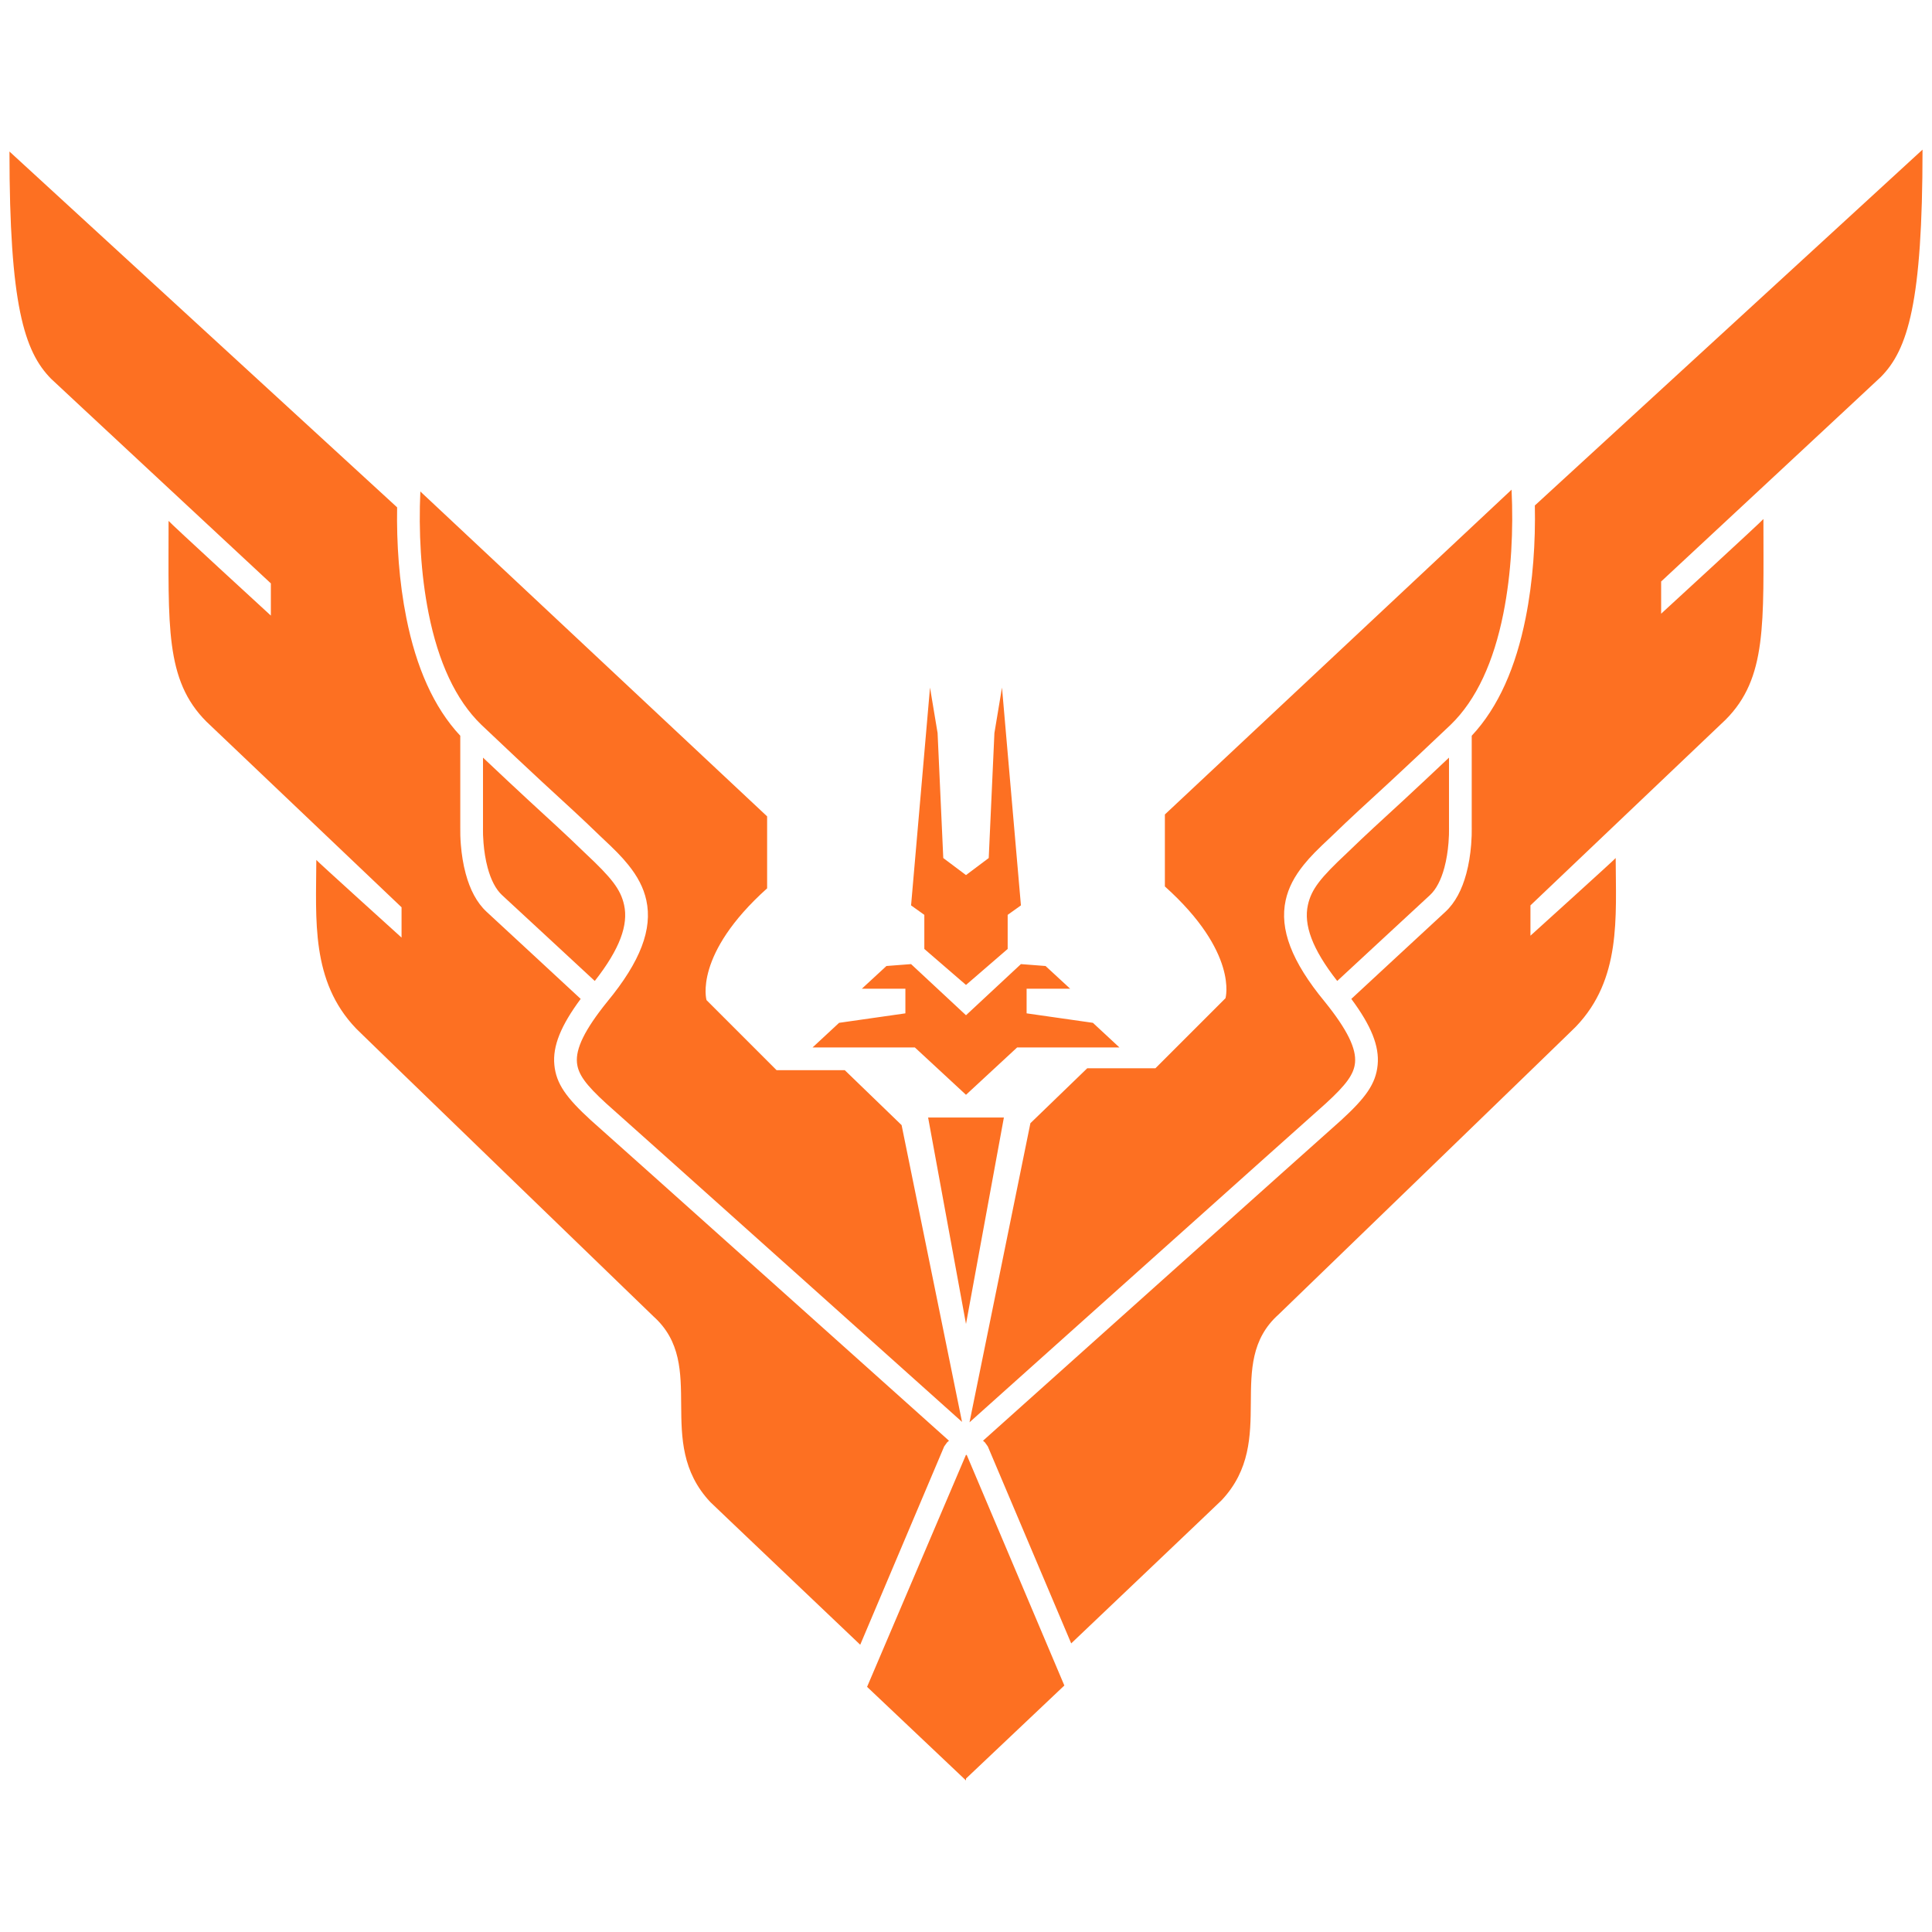
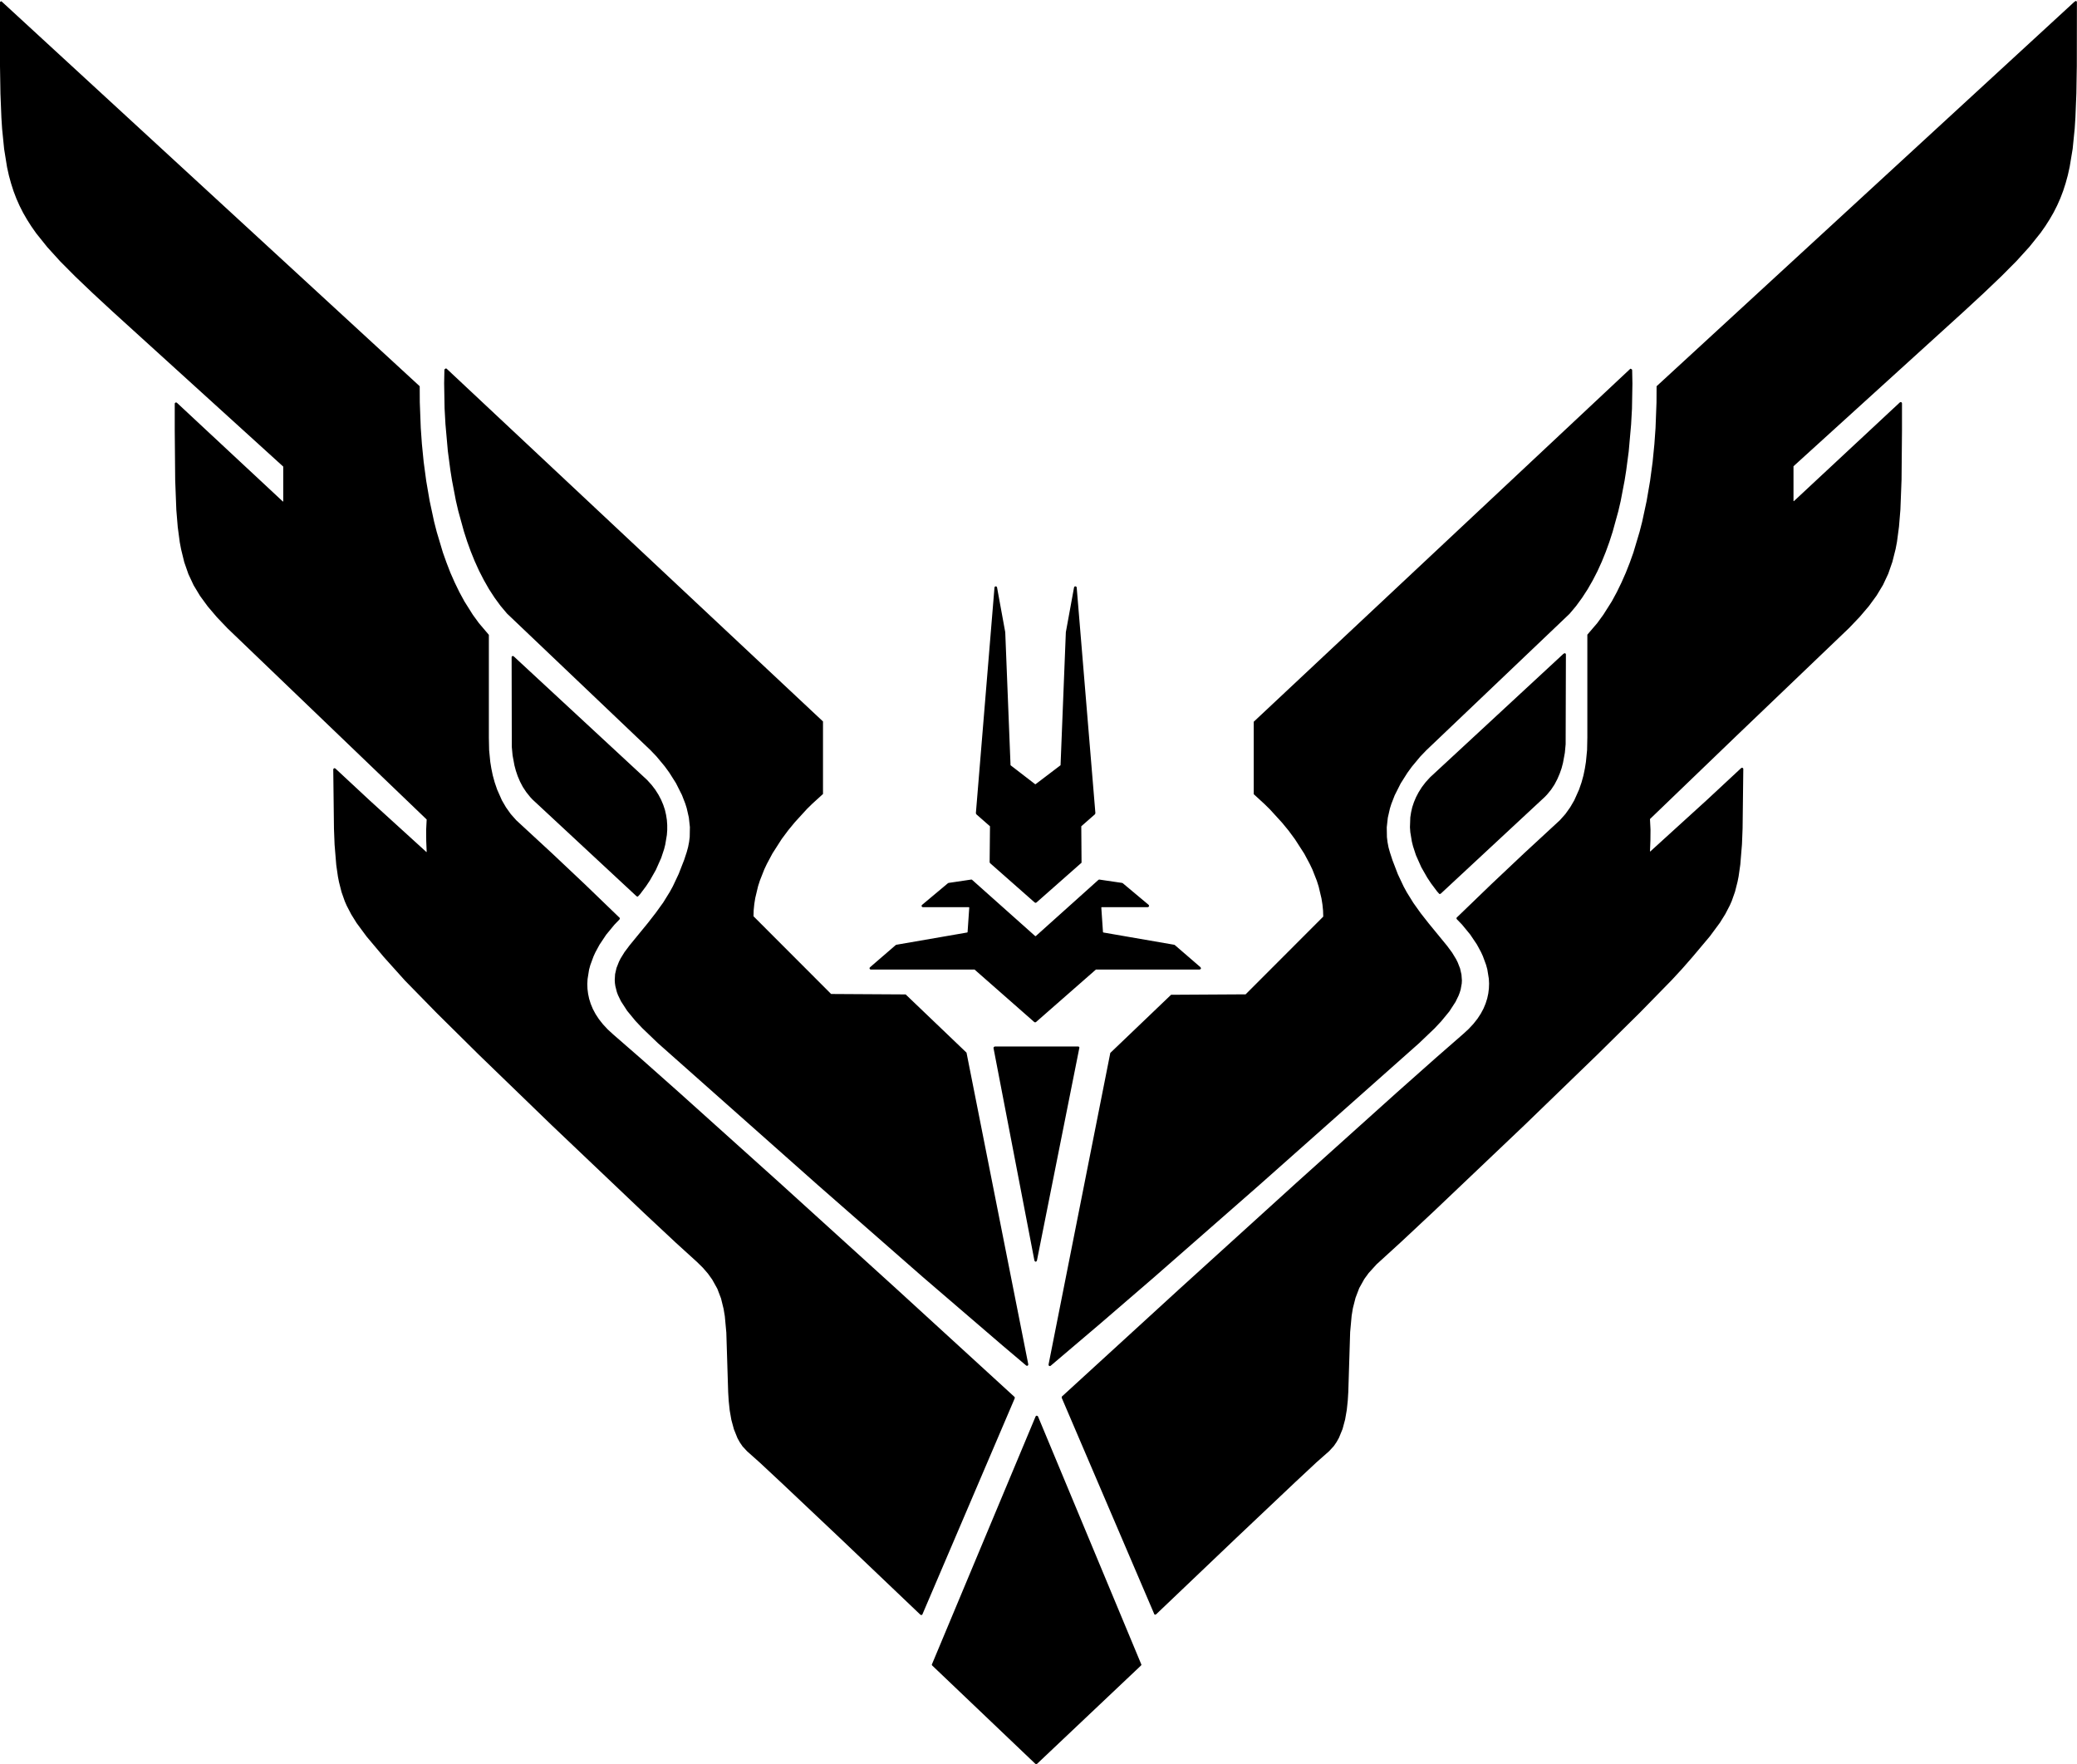
- <svg xmlns="http://www.w3.org/2000/svg" width="1020px" height="1020px" viewBox="0 0 1020 1020" version="1.1">
+ <svg xmlns="http://www.w3.org/2000/svg" width="1177.3px" height="999.4px" viewBox="0 0 1177.3 999.4">
  <defs />
-   <g id="Icons" stroke="none" stroke-width="1" fill="none" fill-rule="evenodd">
-     <g id="rank-8" fill="#FD7022">
-       <path d="M713.429,527.368 C723.93,541.526 728.28,552.291 727.332,562.197 C726.369,572.251 720.954,579.607 707.981,591.489 C699.571,598.946 663.607,631.116 608.839,680.155 C586.774,699.911 563.14,721.078 539.509,742.246 C532.157,748.832 525.272,754.999 518.992,760.625 C519.646,761.211 519.73,761.286 520.004,761.531 L521.525,763.661 L565.542,867.632 C581.406,852.548 645.139,791.943 645,792 C675,760 646,720 675,694 C675.429,693.617 832.331,541.851 832,542 C856,517 853.102,484.39 853,453 C853.102,453.219 808,494 808,494 L808,478 L911,380 C933,358 930.984,329.325 931,274 C930.984,274.458 877,324 877,324 L877,307 C877,307 993.138,198.946 993,199 C1007.299,184.535 1015,159.618 1015,79 C1015,79 833.049,246.008 810.321,266.869 L810.321,266.869 C810.707,286.254 809.374,306.704 805.453,326.315 C800.295,352.117 791.118,373.348 777,388.436 L776.996,436.79 C777,436.883 777.004,437.034 777.007,437.239 C777.049,439.503 776.976,442.483 776.697,445.932 C776.274,451.159 775.456,456.338 774.135,461.239 C771.87,469.64 768.322,476.554 763.068,481.411 C758.329,485.781 749.6,493.858 737.992,504.609 C731.664,510.47 724.887,516.749 718.112,523.028 C716.463,524.556 714.895,526.009 713.429,527.368 Z M705.989,517.902 C692.599,500.827 688.238,488.164 690.496,477.84 C692.342,469.404 697.182,463.405 711.1,450.381 C716.8,444.869 720.816,441.069 725.303,436.92 C726.221,436.071 736.966,426.209 741.641,421.877 C748.164,415.831 755.687,408.788 765,399.993 L765,437 C765.005,437.238 765.007,437.323 765.01,437.461 C765.044,439.35 764.981,441.94 764.736,444.963 C764.368,449.511 763.661,453.989 762.548,458.116 C760.821,464.525 758.261,469.512 754.927,472.594 C750.185,476.968 741.452,485.048 729.88,495.766 C723.509,501.666 716.731,507.946 709.955,514.227 C708.571,515.508 707.246,516.737 705.989,517.902 Z M243,388.44 C228.896,373.38 219.709,352.136 214.547,326.315 C210.693,307.035 209.339,286.944 209.661,267.853 L209.661,267.853 C186.855,246.92 5,80 5,80 C5,160.618 12.701,185.535 27,200 C26.862,199.946 143,308 143,308 L143,325 C143,325 89.016,275.458 89,275 C89.016,330.325 87,359 109,381 L212,479 L212,495 C212,495 166.898,454.219 167,454 C166.898,485.39 164,518 188,543 C187.669,542.851 344.571,694.617 345,695 C374,721 345,761 375,793 C374.862,792.943 437.803,852.796 454.156,868.345 L454.156,868.345 L498.475,763.661 L499.996,761.531 C500.27,761.286 500.354,761.211 501.008,760.625 C494.728,754.999 487.843,748.832 480.491,742.246 C456.86,721.078 433.226,699.911 411.068,680.071 C356.393,631.116 320.429,598.946 311.947,591.424 C299.046,579.607 293.631,572.251 292.668,562.197 C291.72,552.299 296.063,541.543 306.572,527.369 C305.106,526.01 303.538,524.557 301.888,523.028 C295.113,516.749 288.336,510.47 281.966,504.57 C270.4,493.858 261.671,485.781 256.927,481.406 C251.678,476.554 248.13,469.64 245.865,461.239 C244.544,456.338 243.726,451.159 243.303,445.932 C243.024,442.483 242.951,439.503 243,437 L243,388.44 Z M255,399.993 C264.323,408.797 271.84,415.835 278.359,421.877 C283.034,426.209 293.779,436.071 294.321,436.572 C299.184,441.069 303.2,444.869 308.829,450.313 C322.818,463.405 327.658,469.404 329.504,477.84 C331.764,488.172 327.394,500.847 314.011,517.902 C312.755,516.737 311.429,515.509 310.045,514.227 C303.269,507.946 296.491,501.666 290.163,495.805 C278.548,485.048 269.815,476.968 265.068,472.589 C261.739,469.512 259.179,464.525 257.452,458.116 C256.339,453.989 255.632,449.511 255.264,444.963 C255.019,441.94 254.956,439.35 254.99,437.461 C254.993,437.323 255,437 255,437 L255,399.993 L255,399.993 Z M457.776,890.574 L510,940 L510,768.047 C510,768.047 510,768.047 510,768.047 L510,939 L561.922,889.86 L510.475,768.339 C510.475,768.339 510.317,768.223 510.043,768.02 C510.029,768.029 510.014,768.038 510,768.047 L457.776,890.574 Z M511.85,750.911 L544,593 L574,564 L610,564 L647,527 C647,527 654,503 615,468 L615,430 L798.035,258.525 C799.026,279.583 797.992,302.421 793.686,323.963 C788.623,349.292 779.518,369.47 765.832,382.684 C752.186,395.622 741.979,405.202 733.484,413.075 C728.835,417.384 718.1,427.237 717.537,427.757 C712.602,432.321 708.521,436.182 702.829,441.687 C695.283,448.747 691.91,452.126 688.327,456.566 C683.414,462.655 680.218,468.672 678.773,475.276 C675.447,490.484 681.81,507.525 699.371,528.818 C711.479,543.816 716.092,553.681 715.386,561.053 C714.799,567.184 710.758,572.672 699.947,582.576 C691.587,589.988 655.634,622.148 600.927,671.131 C578.769,690.972 555.134,712.139 531.502,733.307 C524.486,739.592 517.895,745.496 511.85,750.911 L511.85,750.911 Z M221.921,259.484 L405,431 L405,469 C366,504 373,528 373,528 L410,565 L446,565 L476,594 L507.901,750.688 C501.924,745.334 495.418,739.506 488.498,733.307 C464.866,712.139 441.231,690.972 419.166,671.215 C364.366,622.148 328.413,589.988 319.981,582.511 C309.242,572.672 305.201,567.184 304.614,561.053 C303.908,553.681 308.521,543.816 320.669,528.769 C338.19,507.525 344.553,490.484 341.227,475.276 C339.782,468.672 336.586,462.655 331.673,456.566 C328.09,452.126 324.717,448.747 317.1,441.619 C311.479,436.182 307.398,432.321 302.845,428.109 C301.9,427.237 291.165,417.384 286.516,413.075 C278.021,405.202 267.814,395.622 254.128,382.646 C240.482,369.47 231.377,349.292 226.314,323.963 C222.073,302.748 221.006,280.275 221.921,259.484 L221.921,259.484 Z M510,590 L510,699 L490,590 L510,590 Z M510,590 L510,699 L530,590 L510,590 Z M498,453 L510,462 L510,520 L488,501 L488,483 L481,478 L491,363 L495,387 L498,453 Z M522,453 L510,462 L510,520 L532,501 L532,483 L539,478 L529,363 L525,387 L522,453 Z M510,536 L510,578 L483,553 L429,553 L443,540 L478,535 L478,522 L455,522 L468,510 L481,509 L510,536 Z M510,536 L510,578 L537,553 L591,553 L577,540 L542,535 L542,522 L565,522 L552,510 L539,509 L510,536 Z" />
-     </g>
+   <g>
+     <path stroke="none" fill="#000000" d="M587.65 802.35 L587.75 802.4 588.15 802.5 588.4 802.85 647 943.5 646.75 943.95 587.85 999.65 587.35 999.85 586.85 999.65 528.4 943.95 528.15 943.5 587 802.8 587.25 802.45 587.65 802.35 M1176.45 0.7 L1176.55 0.45 1177.15 0.8 1177.25 1.2 1177.2 37.25 1176.95 52.8 1176.4 66.55 1176 72.8 1174.85 84.3 1173.15 94.55 1172.1 99.3 1170.85 103.85 1169.45 108.2 1167.85 112.4 1166.05 116.45 1164.05 120.4 1161.8 124.3 1159.35 128.15 1156.65 132 1150.4 139.8 1143.05 147.9 1134.45 156.55 1124.55 166 1113.2 176.5 1016.6 264.25 1016.6 283.95 1016.8 284.05 1076.9 228.05 1077.4 227.85 1077.95 228.1 1078.1 228.6 1078.1 243.85 1077.85 271.85 1077.2 288.8 1076.4 298.5 1075.25 307.15 1074.5 311.1 1072.65 318.45 1070.3 325.2 1067.35 331.5 1063.7 337.55 1059.35 343.5 1054.2 349.55 1048.15 355.9 984.2 417.1 935.25 464.2 935.55 470.15 935.5 476.3 935.25 482.5 935.4 482.6 967.55 453.35 986.95 435.3 987.45 435.1 988 435.35 988.15 435.8 987.75 469.45 987.4 478.45 986.45 490 985.5 496.65 984.9 499.7 983.45 505.4 981.6 510.65 980.5 513.15 977.95 518.05 974.9 522.95 969.25 530.6 959.5 542.2 953.55 549 947.55 555.5 929.5 573.95 905.55 597.6 864.2 637.6 812.55 686.7 794.05 704 780.3 716.55 775.8 721.5 773.35 724.85 770.45 730.05 768.35 735.55 766.85 741.45 766.15 745.7 765.3 755 764.25 788.95 763.95 793.8 763.4 799.05 762.45 804.5 761 809.9 758.95 814.9 757.6 817.3 756.1 819.5 753.45 822.4 746.2 828.8 734.15 840.05 700.85 871.55 655.3 914.95 654.8 915.15 654.35 915 601.8 792.2 601.85 791.55 668.4 730.65 734.95 670.25 791.8 619.15 813.6 599.8 829.4 586 832.5 583.15 835.15 580.3 837.45 577.4 839.35 574.5 840.9 571.6 842.1 568.7 843 565.85 843.6 563.05 843.95 560.2 844.05 557.4 843.9 554.65 843.05 549.4 842.35 546.85 840.55 541.95 839.5 539.65 837.15 535.3 833.35 529.65 828.7 524 825.75 520.95 825.6 520.7 825.6 520.15 845.3 501.15 863.9 483.6 884.2 464.85 887.35 461.3 890.05 457.5 892.35 453.55 895.05 447.5 896.45 443.45 897.55 439.45 898.35 435.55 898.95 431.8 899.6 425.1 899.75 417.95 899.75 359.7 905.4 353.1 908.85 348.35 913.6 340.85 916.45 335.6 919.1 330.15 921.55 324.6 923.8 318.9 925.85 313.15 929.35 301.45 930.85 295.6 933.35 283.95 935.3 272.6 936.75 261.8 937.75 251.7 938.4 242.6 938.95 228.1 939 218.9 1175.95 0.9 1176.45 0.7 M0.65 0.7 L0.45 0.65 0.95 0.85 237.9 218.9 237.95 228.05 238.5 242.55 239.15 251.7 240.15 261.8 241.6 272.6 243.55 283.95 246.05 295.6 247.55 301.45 251.05 313.15 253.1 318.9 255.3 324.6 257.75 330.15 260.4 335.6 263.25 340.85 268 348.4 271.45 353.15 277.1 359.8 277.1 418 277.25 425.15 277.9 431.8 278.5 435.5 279.3 439.4 280.4 443.4 281.8 447.5 284.5 453.6 286.8 457.55 289.5 461.35 292.65 464.9 313 483.7 331.6 501.25 351.3 520.25 351.35 520.55 351.15 521.1 348.25 524.1 343.6 529.75 339.8 535.45 337.45 539.8 336.4 542.1 334.6 547 333.9 549.55 333.05 554.9 332.9 557.65 333 560.45 333.35 563.25 333.95 566.1 334.85 568.95 336.05 571.85 337.6 574.75 339.5 577.65 341.8 580.55 344.45 583.4 347.55 586.25 363.4 600.05 385.2 619.4 442.05 670.5 508.6 730.9 575.15 791.8 575.2 792.45 522.85 914.95 522.6 915.25 522.2 915.35 521.7 915.15 476.15 871.75 442.85 840.3 430.8 829.05 423.5 822.55 420.9 819.75 419.4 817.55 418.05 815.15 416 810.05 414.55 804.7 413.6 799.25 413.05 794 412.75 789.15 411.7 755.25 410.85 746 410.15 741.8 408.7 735.9 406.6 730.4 403.7 725.2 401.3 721.85 398.45 718.55 395.1 715.25 383.05 704.3 364.55 687 312.9 637.9 271.55 597.9 247.6 574.2 229.55 555.75 217.6 542.45 207.8 530.8 202.15 523.15 199.1 518.25 196.55 513.35 195.45 510.85 193.6 505.6 192.15 499.9 191.55 496.85 190.6 490.25 189.65 478.7 189.3 469.7 188.9 436.1 189.05 435.65 189.6 435.35 190.1 435.55 209.5 453.6 241.7 482.9 241.85 482.8 241.6 476.55 241.55 470.35 241.85 464.45 128.95 356.1 122.9 349.75 117.75 343.7 113.4 337.75 109.75 331.7 106.8 325.4 104.45 318.65 102.65 311.3 101.9 307.35 100.75 298.7 99.95 289 99.3 272.05 99.05 244.05 99.05 228.8 99.15 228.4 99.75 228.05 100.25 228.25 160.35 284.25 160.55 284.15 160.55 264.45 63.95 176.7 52.6 166.2 42.7 156.75 34.1 148.1 26.75 140 20.5 132.2 17.8 128.35 15.35 124.5 13.1 120.6 11.1 116.65 9.3 112.6 7.7 108.4 6.3 104.05 5.05 99.5 4 94.75 2.35 84.5 1.2 73.05 0.8 66.8 0.25 53.05 0 37.5 -0.05 1.45 0.05 1.05 0.65 0.7 M252.65 208.9 L252.65 208.75 253.15 208.95 466.5 408.9 466.5 450 460.4 455.55 457.4 458.5 450.5 466.05 446.8 470.55 443.1 475.5 437.85 483.7 434.7 489.6 433.25 492.65 430.75 499 429.7 502.25 428.1 508.95 427.55 512.4 427.2 515.9 427.1 519.3 471.1 563.35 513.35 563.6 547.85 596.6 582.85 773.2 582.8 773.65 582.5 774 582.15 774.1 581.7 773.95 568.4 762.7 523 723.7 463.7 671.75 372.8 591.1 363.9 582.55 360.15 578.55 355.5 572.9 352 567.5 350.3 564 349.65 562.25 348.8 558.9 348.55 557.2 348.45 555.45 348.65 552.1 349.45 548.6 350.85 545.05 351.75 543.25 354 539.6 356.85 535.8 367.25 523.1 371.75 517.3 375.9 511.55 379.65 505.5 381.4 502.3 384.7 495.3 387.8 487.35 389.25 482.95 390.05 480 390.6 477.15 390.95 474.35 391.05 468.75 390.45 463.3 389.25 458.05 388.45 455.5 386.55 450.6 383.15 443.85 379.35 437.85 376.8 434.35 372.1 428.7 368.65 425.1 287.4 347.75 283.7 343.35 280.3 338.7 277.15 333.85 274.25 328.75 271.55 323.5 269.1 318.1 266.85 312.55 264.8 306.9 262.95 301.15 259.75 289.55 258.4 283.75 256.2 272.25 255.3 266.6 253.85 255.65 252.5 240.45 252 231.45 251.75 217.2 251.9 209.6 252.05 209.2 252.65 208.9 M924.5 208.9 L924.4 209.05 925 209.35 925.15 209.75 925.3 217.4 925.05 231.65 924.55 240.65 923.2 255.85 921.75 266.8 920.85 272.45 918.65 283.95 917.3 289.75 914.1 301.35 912.25 307.1 910.2 312.75 907.95 318.3 905.5 323.7 902.8 328.95 899.9 334 896.75 338.85 893.35 343.5 889.65 347.9 808.45 425.25 805 428.85 800.3 434.5 797.75 438 793.95 444 790.55 450.75 788.65 455.65 787.85 458.2 786.65 463.45 786.05 468.9 786.15 474.5 786.5 477.35 787.05 480.25 787.85 483.1 789.3 487.55 792.35 495.5 795.65 502.5 797.4 505.7 801.15 511.75 805.25 517.5 809.8 523.3 820.25 536.05 823.1 539.9 825.35 543.6 826.25 545.4 827.6 548.85 828.4 552.35 828.65 555.7 828.55 557.45 827.95 560.8 827.4 562.6 826.75 564.3 825.05 567.8 821.55 573.2 816.9 578.85 813.2 582.8 804.3 591.3 713.45 671.95 654.15 723.9 623.75 750.1 595.5 774.1 595.05 774.25 594.7 774.15 594.4 773.8 594.35 773.35 629.35 596.75 663.8 563.8 706.05 563.55 750.05 519.5 749.95 516.15 749.6 512.65 749.05 509.2 747.45 502.45 746.4 499.15 743.9 492.8 742.45 489.75 739.3 483.85 734.05 475.7 730.4 470.75 726.7 466.25 719.8 458.7 716.8 455.75 710.65 450.1 710.65 409.05 924 209.1 924.5 208.9 M563.85 593.15 L563.85 593.1 611.15 593.1 611.45 593.15 611.85 593.65 587.75 714.5 587.3 715.05 586.8 715.05 586.35 714.5 563.15 594 563.3 593.4 563.85 593.15 M623.15 498.45 L623.1 498.5 636.05 500.4 636.4 500.55 651.1 512.85 651.35 513.45 651.2 513.85 650.6 514.15 624.45 514.15 624.25 514.35 625.2 528.3 625.4 528.5 665.55 535.45 665.9 535.6 680.5 548.2 680.75 548.8 680.6 549.2 680 549.5 621.2 549.5 587.25 579.25 586.75 579.45 586.25 579.25 552.4 549.5 493.55 549.5 493.15 549.35 492.9 549 492.9 548.55 493.15 548.2 507.75 535.6 508.1 535.45 548.25 528.5 548.45 528.3 549.4 514.35 549.2 514.15 523.05 514.15 522.65 514 522.4 513.65 522.4 513.2 522.65 512.85 537.35 500.55 537.7 500.4 550.5 498.5 550.9 498.55 586.8 530.55 587.1 530.55 622.65 498.65 623.15 498.45 M609.5 332.3 L609.6 332.3 610.1 332.5 610.3 332.95 620.9 460.9 620.65 461.5 612.9 468.3 613.05 488.95 587.5 511.5 587 511.7 586.5 511.5 561.15 489.15 560.95 488.65 561.15 468.3 553.4 461.5 553.15 460.9 563.7 332.95 563.9 332.5 564.4 332.3 564.9 332.45 565.15 332.9 569.8 358.3 572.8 433.7 586.75 444.45 587 444.45 601.15 433.7 604.15 358.3 608.8 332.9 609.05 332.45 609.5 332.3 M290.7 371.7 L290.7 371.8 291.2 372 366.8 442.05 369.3 444.8 371.45 447.6 373.25 450.45 374.75 453.3 375.95 456.15 376.9 459 377.55 461.85 378 464.75 378.2 467.6 378.2 470.45 378 473.2 377.1 478.6 376.45 481.2 374.8 486.2 371.75 493.05 368.4 498.95 366.25 502.2 362.8 506.8 361.6 508.1 361.3 508.15 360.8 507.95 301.8 453.1 300.55 451.75 298.3 448.95 296.35 446 294.8 443.05 293.45 439.9 292.4 436.8 291.6 433.8 290.55 428.15 290.1 423.3 290 372.45 290.1 372.05 290.7 371.7 M886.75 370.3 L886.9 370.15 887.5 370.5 887.6 370.9 887.45 421.8 887 426.65 885.95 432.35 885.15 435.4 884.1 438.4 882.75 441.55 881.15 444.6 879.2 447.55 876.9 450.35 875.6 451.7 816.65 506.5 816.15 506.7 815.8 506.6 814.6 505.25 811.15 500.65 809 497.4 805.65 491.55 802.6 484.7 800.95 479.65 800.3 477.05 799.4 471.65 799.2 468.85 799.4 463.25 799.85 460.35 800.5 457.5 801.45 454.65 802.65 451.8 804.15 448.95 805.95 446.1 808.1 443.3 810.6 440.55 886.25 370.5 886.75 370.3" />
  </g>
</svg>
